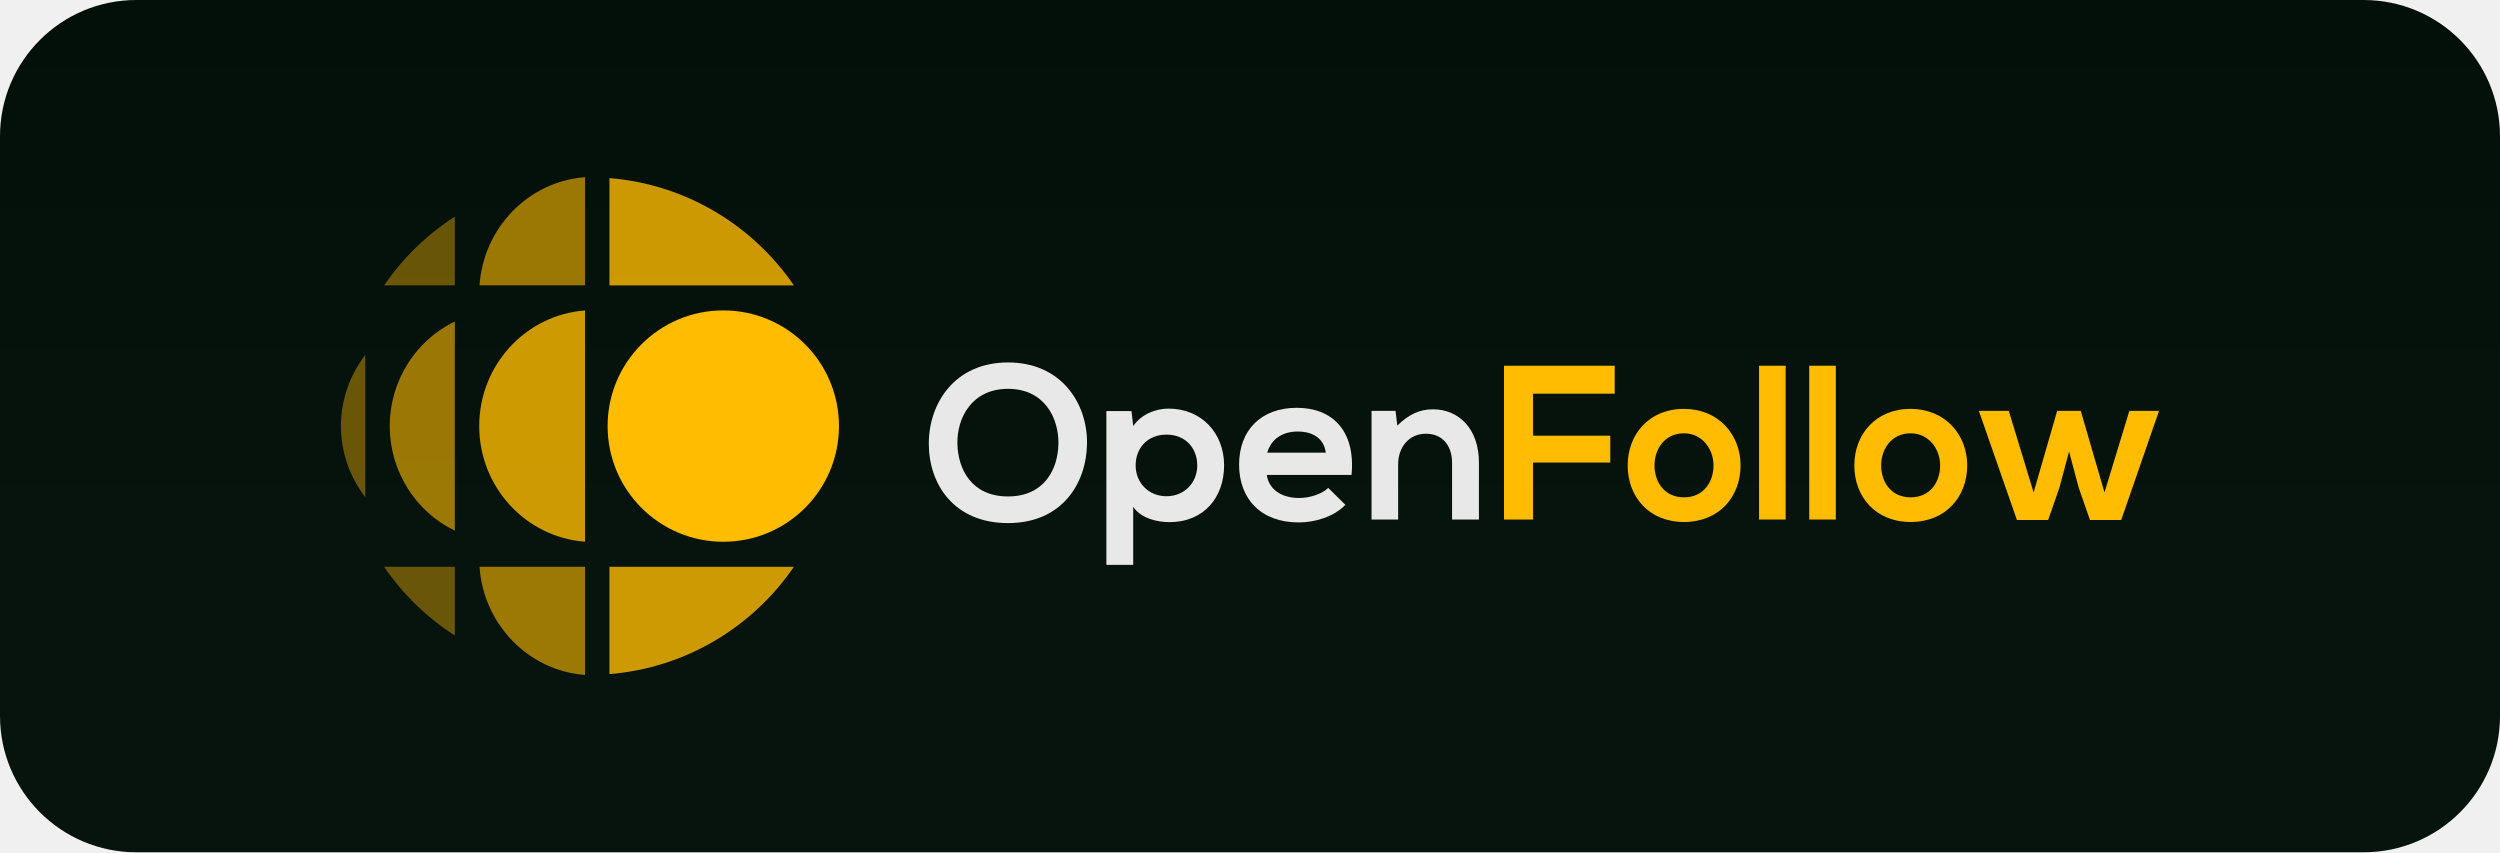
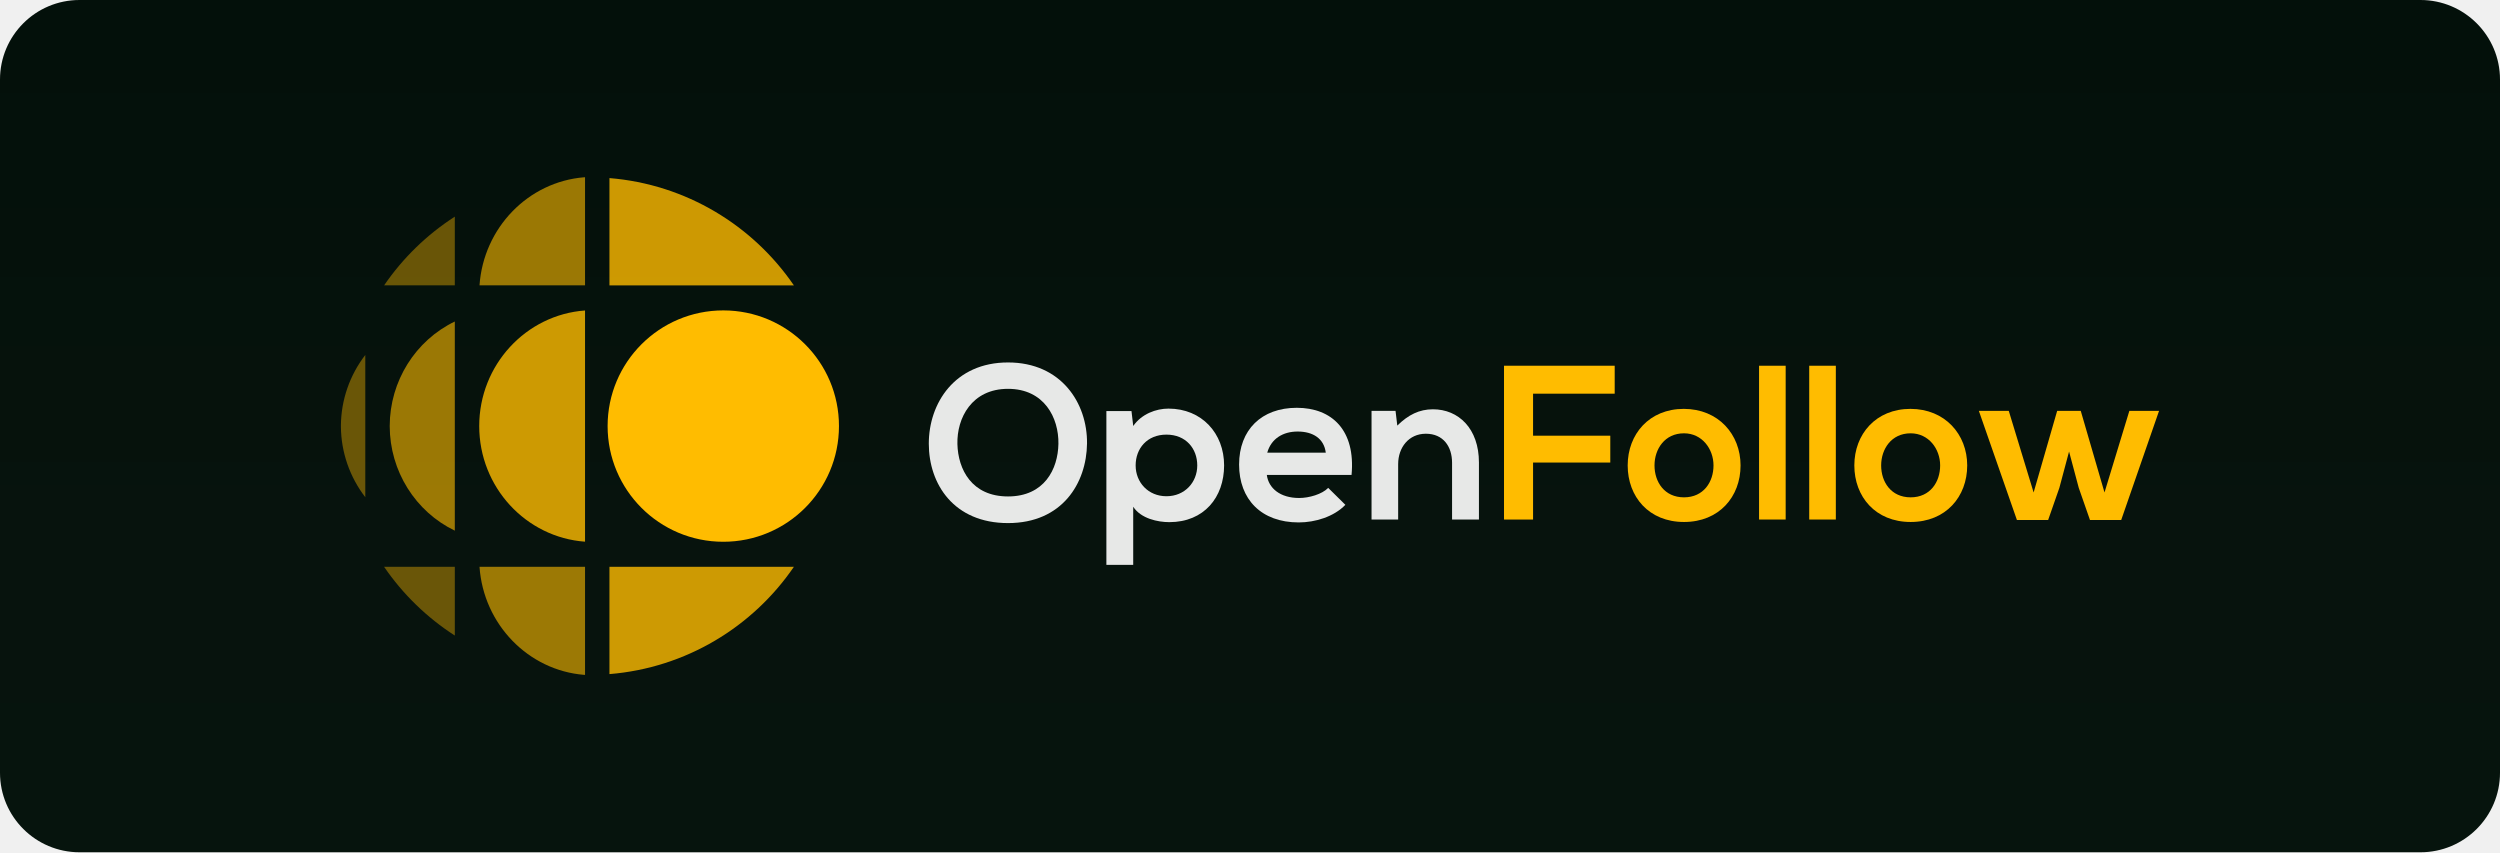
<svg xmlns="http://www.w3.org/2000/svg" version="1.1" viewBox="0 0 880 300" role="img" aria-label="OpenFollow">
  <defs>
    <linearGradient id="bg" x1="0" y1="0" x2="0" y2="1">
      <stop offset="0" stop-color="#03100a" />
      <stop offset="0.65" stop-color="#07130d" />
      <stop offset="1" stop-color="#06140d" />
    </linearGradient>
    <style>
      .st0 { opacity: .4; }
      .st0, .st1, .st2, .st3 { fill: #ffbc00; }
      .st1 { opacity: .8; }
      .st2 { opacity: .6; }
      .st4 { fill: #fff; opacity: .9; }
    </style>
  </defs>
-   <rect x="0" y="0" width="880" height="300" rx="48" fill="url(#bg)" />
+   <rect x="0" y="0" width="880" height="300" rx="28" fill="url(#bg)" />
  <g transform="translate(120 62.4) scale(0.9221)">
    <g>
      <path class="st4" d="M284.82,101.6c-.17,15.2-9.49,30.41-30.16,30.41s-30.24-14.87-30.24-30.32,9.91-31,30.24-31,30.32,15.54,30.16,30.91ZM235.34,101.85c.25,9.66,5.46,19.99,19.32,19.99s19.07-10.42,19.24-20.08c.17-9.91-5.38-21-19.24-21s-19.57,11.17-19.32,21.08h0Z" />
      <path class="st4" d="M292.21,147.96v-58.72h9.58l.67,5.71c3.19-4.62,8.74-6.64,13.44-6.64,12.77,0,21.25,9.49,21.25,21.67s-7.64,21.67-20.92,21.67c-4.37,0-10.84-1.34-13.78-5.88v22.18h-10.25.01ZM326.9,110c0-6.47-4.37-11.76-11.76-11.76s-11.76,5.29-11.76,11.76,4.79,11.76,11.76,11.76,11.76-5.29,11.76-11.76Z" />
      <path class="st4" d="M353.45,113.61c.67,5.12,5.12,8.82,12.35,8.82,3.78,0,8.74-1.43,11.09-3.86l6.55,6.47c-4.37,4.54-11.51,6.72-17.81,6.72-14.28,0-22.76-8.82-22.76-22.09s8.57-21.67,22.01-21.67,22.51,8.57,20.92,25.62h-32.35ZM375.96,105.12c-.67-5.38-4.87-8.06-10.75-8.06-5.54,0-10.08,2.69-11.59,8.06h22.34Z" />
      <path class="st4" d="M424.17,130.66v-21.67c0-6.3-3.44-11.09-10-11.09s-10.58,5.29-10.58,11.59v21.17h-10.16v-41.5h9.16l.67,5.63c4.2-4.12,8.4-6.22,13.61-6.22,9.74,0,17.56,7.31,17.56,20.33v21.76h-10.26Z" />
      <path class="st3" d="M444,130.66v-58.72h42.25v10.67h-31.16v16.04h29.48v10.25h-29.48v21.76h-11.09Z" />
      <path class="st3" d="M534.3,110c0,11.93-8.15,21.59-21.59,21.59s-21.5-9.66-21.5-21.59,8.23-21.59,21.42-21.59,21.67,9.74,21.67,21.59h0ZM501.45,110c0,6.3,3.78,12.18,11.26,12.18s11.26-5.88,11.26-12.18-4.37-12.26-11.26-12.26c-7.39,0-11.26,6.05-11.26,12.26h0Z" />
      <path class="st3" d="M551.52,71.94v58.72h-10.16v-58.72s10.16,0,10.16,0Z" />
      <path class="st3" d="M570.67,71.94v58.72h-10.16v-58.72s10.16,0,10.16,0Z" />
      <path class="st3" d="M620.82,110c0,11.93-8.15,21.59-21.59,21.59s-21.5-9.66-21.5-21.59,8.23-21.59,21.42-21.59,21.67,9.74,21.67,21.59h0ZM587.97,110c0,6.3,3.78,12.18,11.26,12.18s11.26-5.88,11.26-12.18-4.37-12.26-11.26-12.26c-7.39,0-11.26,6.05-11.26,12.26h0Z" />
      <path class="st3" d="M664.16,89.16l9.07,31.16,9.49-31.16h11.34l-14.45,41.66h-11.93l-4.28-12.26-3.7-13.86-3.7,13.86-4.28,12.26h-11.93l-14.53-41.66h11.42l9.49,31.16,8.99-31.16h9Z" />
    </g>
    <g>
      <g>
        <path class="st1" d="M102.51.31v40.96h70.41C157.24,18.36,131.75,2.7,102.51.31Z" />
        <path class="st1" d="M52.8,94.98c0,23.33,17.85,42.5,40.39,44.13V50.85c-22.54,1.63-40.39,20.8-40.39,44.13Z" />
        <path class="st2" d="M52.91,41.26h40.28V0h-.31c-21.37,1.71-38.45,19.31-39.97,41.25h0Z" />
        <path class="st0" d="M16.49,41.26h26.99V15.03c-10.65,6.86-19.84,15.79-26.99,26.23Z" />
        <path class="st0" d="M0,94.98v.18c.06,9.79,3.38,19.28,9.31,26.98v-54.31C3.38,75.52.06,85.02,0,94.81v.18h0Z" />
        <path class="st1" d="M102.51,189.66c29.25-2.39,54.73-18.04,70.41-40.96h-70.41v40.96Z" />
        <path class="st2" d="M92.88,189.96h.31v-41.26h-40.28c1.52,21.95,18.61,39.54,39.97,41.25h0Z" />
        <path class="st2" d="M43.48,94.98v-39.92c-15.01,7.22-24.82,22.73-24.85,39.92.03,17.19,9.84,32.7,24.85,39.92v-39.92Z" />
        <path class="st0" d="M43.48,174.94v-26.23h-26.99c7.15,10.44,16.34,19.37,26.99,26.23Z" />
      </g>
      <circle class="st3" cx="145.97" cy="94.98" r="44.16" />
    </g>
  </g>
</svg>
